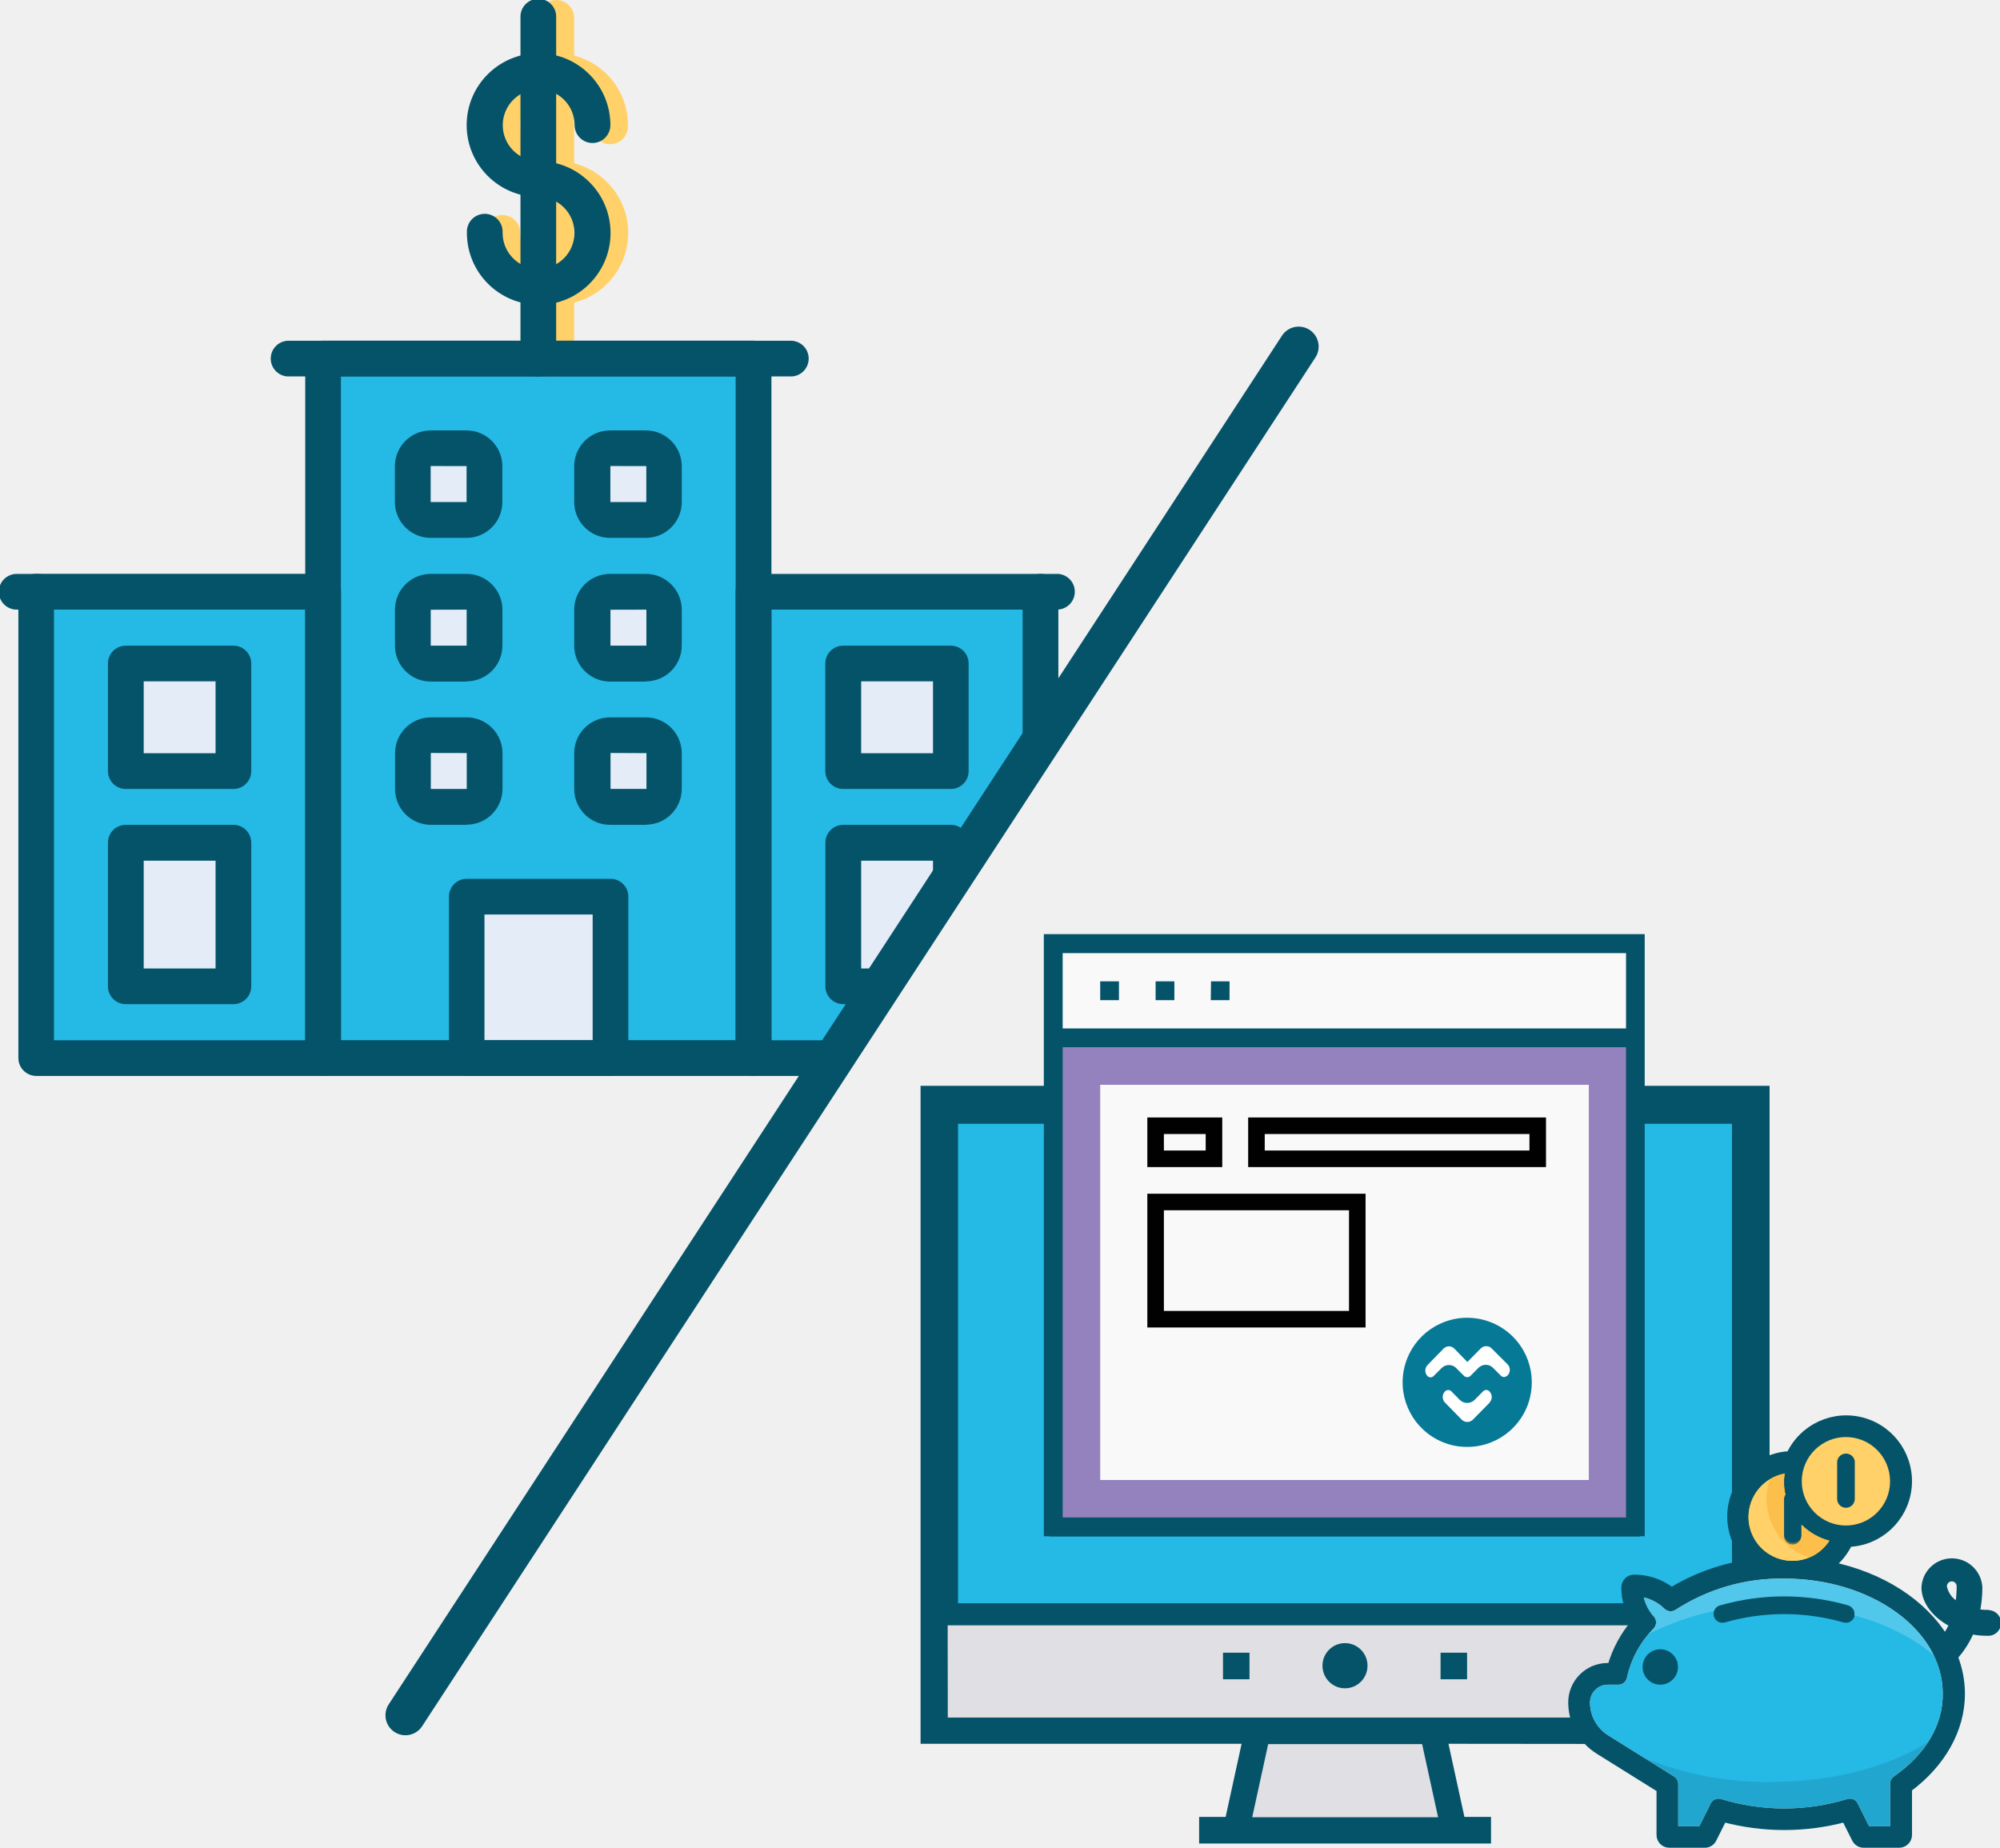
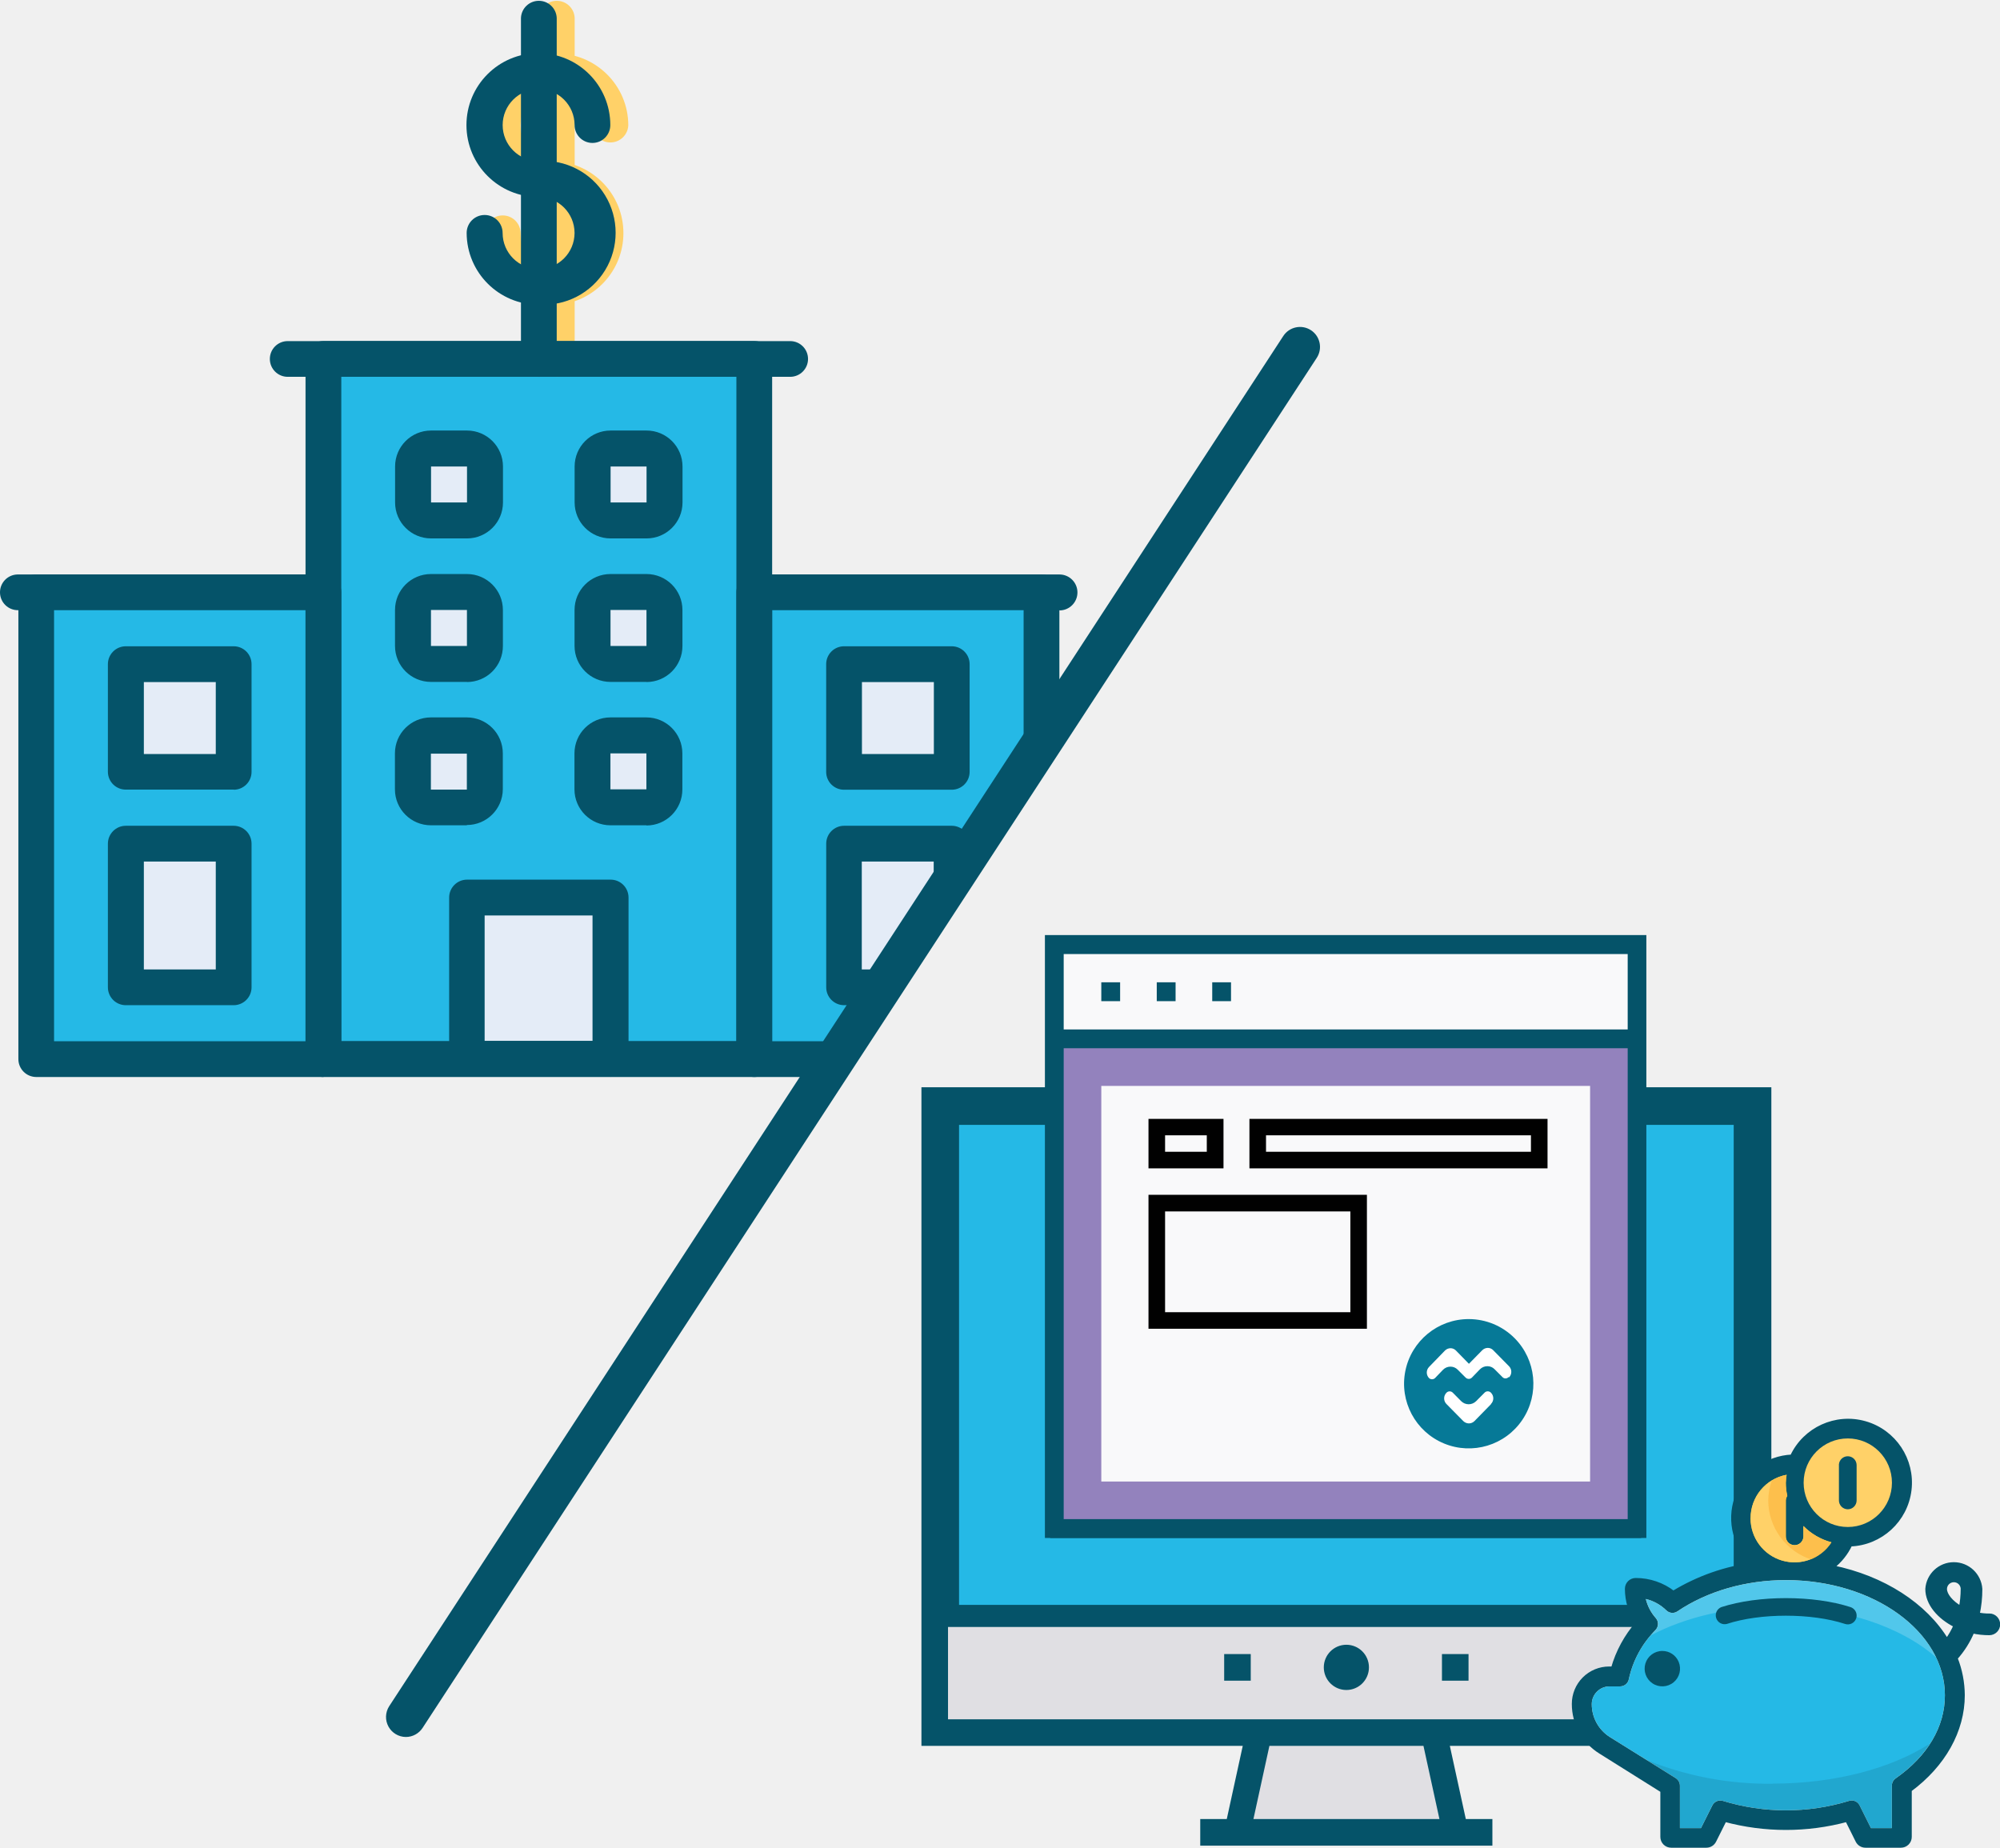
- <svg xmlns="http://www.w3.org/2000/svg" width="250.5" height="231.44" viewBox="0 0 250.5 231.44">
-   <path d="M4.52,132.52h36V74.12H4.52Z" style="fill:#25b9e6" />
-   <path d="M40.47,132.52H94.38V44.92H40.47ZM130.32,94l-25,38.55H94.38V74.11h35.94V94Z" style="fill:#25b9e6" />
-   <path d="M58.44,65.13h-4.5a2.25,2.25,0,0,1-2.25-2.25V58.39a2.24,2.24,0,0,1,2.25-2.24h4.49a2.24,2.24,0,0,1,2.25,2.24v4.49a2.25,2.25,0,0,1-2.25,2.25m22.47,0H76.41a2.25,2.25,0,0,1-2.25-2.25V58.39a2.24,2.24,0,0,1,2.25-2.24H80.9a2.24,2.24,0,0,1,2.25,2.24v4.49a2.25,2.25,0,0,1-2.25,2.25m-22.46,18h-4.5a2.24,2.24,0,0,1-2.24-2.25V76.36a2.24,2.24,0,0,1,2.24-2.24h4.5a2.24,2.24,0,0,1,2.24,2.24v4.49a2.24,2.24,0,0,1-2.24,2.25m22.46,0H76.41a2.25,2.25,0,0,1-2.25-2.25V76.36a2.24,2.24,0,0,1,2.25-2.24H80.9a2.24,2.24,0,0,1,2.25,2.24v4.49A2.25,2.25,0,0,1,80.9,83.1m-22.46,18h-4.5a2.24,2.24,0,0,1-2.25-2.24h0v-4.5a2.24,2.24,0,0,1,2.25-2.24h4.49a2.24,2.24,0,0,1,2.25,2.24v4.49a2.25,2.25,0,0,1-2.25,2.25h0m22.47,0H76.41a2.24,2.24,0,0,1-2.25-2.24h0v-4.5a2.24,2.24,0,0,1,2.25-2.24H80.9a2.24,2.24,0,0,1,2.25,2.24v4.49a2.25,2.25,0,0,1-2.25,2.25h0M58.44,132.52h18V112.3h-18Zm-42.68-9H29.23v-18H15.76Zm0-27H29.23V83.1H15.76Zm103.33,14.68-8,12.28h-5.51v-18h13.48ZM105.61,96.58h13.48V83.1H105.61Z" style="fill:#e4ecf7" />
-   <path d="M69.67,38.17a9,9,0,0,1-9-9,2.24,2.24,0,0,1,4.48,0,4.5,4.5,0,1,0,4.5-4.5h0a9,9,0,1,1,9-9h0a2.24,2.24,0,1,1-4.47,0,4.5,4.5,0,1,0-4.5,4.51h0a9,9,0,1,1,0,18Z" style="fill:#ffd168" />
-   <path d="M69.67,47.15a2.23,2.23,0,0,1-2.24-2.23h0V2.24a2.24,2.24,0,1,1,4.48,0V44.91a2.24,2.24,0,0,1-2.24,2.24Z" style="fill:#ffd168" />
-   <path d="M94.38,134.76H40.47a2.24,2.24,0,0,1-2.24-2.24h0V44.91a2.24,2.24,0,0,1,2.24-2.24H94.38a2.24,2.24,0,0,1,2.24,2.24v87.61a2.24,2.24,0,0,1-2.24,2.24ZM42.7,130.28H92.14V47.15H42.7Z" style="fill:#055369" />
-   <path d="M103.83,134.76H94.38a2.24,2.24,0,0,1-2.24-2.24V74.11a2.23,2.23,0,0,1,2.24-2.23h35.94a2.24,2.24,0,0,1,2.24,2.23V90.53l-4.48,6.89V76.35H96.62v53.94h10.12l-2.91,4.47Zm-63.36,0H4.53a2.25,2.25,0,0,1-2.23-2.24V74.11a2.24,2.24,0,0,1,2.24-2.24H40.47a2.24,2.24,0,0,1,2.24,2.24v58.41a2.24,2.24,0,0,1-2.24,2.24ZM6.76,130.29H38.23V76.35H6.76v53.94Z" style="fill:#055369" />
-   <path d="M4.53,76.35H2.28a2.24,2.24,0,1,1-.09-4.47H4.53a2.24,2.24,0,1,1,0,4.47Zm128,0h-2.25a2.24,2.24,0,0,1-.09-4.47h2.34a2.24,2.24,0,0,1,0,4.47Zm-33.7-29.2H36a2.24,2.24,0,0,1,0-4.47h62.9a2.24,2.24,0,1,1,0,4.47ZM58.44,67.37h-4.5a4.49,4.49,0,0,1-4.48-4.48v-4.5a4.49,4.49,0,0,1,4.48-4.48h4.49a4.49,4.49,0,0,1,4.49,4.48v4.49A4.49,4.49,0,0,1,58.44,67.37Zm-4.5-9v4.51h4.5v-4.5Zm27,9H76.41a4.49,4.49,0,0,1-4.49-4.48v-4.5a4.49,4.49,0,0,1,4.49-4.48H80.9a4.49,4.49,0,0,1,4.49,4.48v4.49A4.49,4.49,0,0,1,80.9,67.37Zm-4.49-9v4.51h4.5v-4.5Zm-18,27h-4.5a4.49,4.49,0,0,1-4.48-4.49V76.36a4.49,4.49,0,0,1,4.48-4.48h4.49a4.49,4.49,0,0,1,4.49,4.48v4.49A4.49,4.49,0,0,1,58.44,85.34Zm-4.5-9v4.5h4.5V76.36Zm27,9H76.41a4.5,4.5,0,0,1-4.49-4.49V76.36a4.49,4.49,0,0,1,4.49-4.48H80.9a4.49,4.49,0,0,1,4.49,4.48v4.49A4.49,4.49,0,0,1,80.9,85.34Zm-4.49-9v4.5h4.5V76.36Zm-18,26.94h-4.5a4.49,4.49,0,0,1-4.48-4.48V94.33a4.49,4.49,0,0,1,4.48-4.48h4.49a4.49,4.49,0,0,1,4.49,4.48v4.5a4.49,4.49,0,0,1-4.48,4.46Zm-4.5-9v4.51h4.5v-4.5Zm27,9H76.41a4.49,4.49,0,0,1-4.49-4.48V94.33a4.49,4.49,0,0,1,4.49-4.48H80.9a4.49,4.49,0,0,1,4.49,4.48v4.49A4.49,4.49,0,0,1,80.9,103.29Zm-4.49-9v4.5h4.5V94.33Zm0,40.45h-18a2.24,2.24,0,0,1-2.24-2.24h0V112.3a2.23,2.23,0,0,1,2.24-2.23h18a2.23,2.23,0,0,1,2.23,2.23v20.22a2.23,2.23,0,0,1-2.23,2.24Zm-15.74-4.47h13.5V114.54H60.68v15.75Zm6.75-92.12a9,9,0,0,1-9-9,2.24,2.24,0,1,1,4.47,0h0a4.5,4.5,0,1,0,4.5-4.5h0a9,9,0,1,1,9-9,2.24,2.24,0,1,1-4.48,0,4.5,4.5,0,1,0-4.5,4.51h0a9,9,0,1,1,0,18Z" style="fill:#055369" />
-   <path d="M67.42,47.15a2.23,2.23,0,0,1-2.23-2.24V2.24a2.24,2.24,0,1,1,4.47,0h0V44.91a2.24,2.24,0,0,1-2.24,2.24ZM29.23,125.77H15.76a2.23,2.23,0,0,1-2.24-2.23h0v-18a2.23,2.23,0,0,1,2.24-2.23H29.23a2.23,2.23,0,0,1,2.24,2.23v18a2.23,2.23,0,0,1-2.24,2.23ZM18,121.3h9V107.8H18ZM29.23,98.82H15.76a2.24,2.24,0,0,1-2.24-2.24h0V83.1a2.23,2.23,0,0,1,2.24-2.23H29.23a2.23,2.23,0,0,1,2.24,2.23V96.58a2.24,2.24,0,0,1-2.24,2.24ZM18,94.34h9v-9H18Zm91.68,31.43h-4.06a2.23,2.23,0,0,1-2.24-2.23v-18a2.23,2.23,0,0,1,2.24-2.23h13.48a2.23,2.23,0,0,1,2.23,2.23v2.27l-4.47,6.88V107.8h-9v13.5h4.72l-2.9,4.47Zm9.42-26.95H105.61a2.24,2.24,0,0,1-2.24-2.24h0V83.1a2.23,2.23,0,0,1,2.24-2.23h13.48a2.23,2.23,0,0,1,2.23,2.23V96.58a2.23,2.23,0,0,1-2.23,2.24Zm-11.24-4.48h9v-9h-9Z" style="fill:#055369" />
-   <path d="M162.66,43.41,50.78,214.84" style="fill:none;stroke:#055369;stroke-linecap:round;stroke-width:5px" />
-   <path d="M182.09,229.27H154.84l2.66-12.48h21.93ZM117,137.7H220v79.09H117Z" style="fill:#e0dfe3" />
-   <path d="M118.61,139.37h99.7v62.82h-99.7Z" style="fill:#25b9e6;stroke:#055369;stroke-width:2.765px" />
-   <ellipse cx="168.46" cy="208.63" rx="2.82" ry="2.83" style="fill:#055369" />
-   <path d="M133.07,140.37h70.62v49.71H133.07Z" style="fill:#fff" />
-   <path d="M221.64,218.45V136H115.3v82.41h40.21l-2,9.16h-3.32v3.33h36.56v-3.33h-3.33l-2-9.16Zm-64.8,9.16,2-9.16h19.28l2,9.16Zm-38.22-88.24h12.79v53.07h74V139.37h13v75.75h-99.7Z" style="fill:#055369" />
-   <path d="M153.18,207h3.32v3.33h-3.32Zm27.25,0h3.32v3.33h-3.32Z" style="fill:#055369" />
-   <path d="M144.54,150H177.1v3.33H144.54Zm37.71,0h10.14v3.33H182.25Zm-25.09,11.83h35.23v3.33H157.16Zm-12.62,0h7.31v3.33h-7.31Z" style="fill:#193651" />
-   <path d="M131.92,130h72.92v61.28H131.92Z" style="fill:#9382bd" />
-   <path d="M137.8,135.87H199v49.5H137.8Zm-5.88-17.67h72.92V130H131.92Z" style="fill:#f9f9fa" />
-   <path d="M130.74,117v75.42H206V117Zm72.93,73.06H133.1V131.16h70.56v58.92ZM133.1,128.81v-9.43h70.56v9.43Z" style="fill:#055369" />
-   <path d="M137.8,122.91h2.35v2.36H137.8Zm6.94,0h2.35v2.36h-2.35Zm6.94,0H154v2.36h-2.35Z" style="fill:#055369" />
-   <path d="M144.74,150.55H170v14.68H144.74ZM157.37,141H192.6v4.14H157.37Zm-12.63,0h7.31v4.14h-7.31Z" style="fill:none;stroke:#010101;stroke-width:2.074px" />
-   <path d="M248.89,202.14a7.81,7.81,0,0,1-1.44-.14,14.81,14.81,0,0,0,.34-3.18,3.32,3.32,0,0,0-6.63,0c0,1.82,1.45,3.54,3.53,4.56a9.29,9.29,0,0,1-1.1,1.91c-2.7-4.48-7.94-7.89-14.35-9.2a7.81,7.81,0,0,0,2.29-2.84,7.74,7.74,0,1,0-7.31-11,7.7,7.7,0,0,0-4.72,13.52,25.88,25.88,0,0,0-10.13,3.56,7.62,7.62,0,0,0-4.7-1.61,1.11,1.11,0,0,0-1.1,1.11,7.67,7.67,0,0,0,1.32,4.3,14.68,14.68,0,0,0-3.07,5.66h-.47a4.44,4.44,0,0,0-4.43,4.44,7.06,7.06,0,0,0,3.34,6l7.72,4.82v5.78a1.1,1.1,0,0,0,1.1,1.1h4.43a1.08,1.08,0,0,0,1-.61l1.31-2.62a29.44,29.44,0,0,0,15.31,0l1.31,2.62a1.1,1.1,0,0,0,1,.61h4.43a1.11,1.11,0,0,0,1.11-1.1V224c4.22-3.12,6.63-7.41,6.63-11.86a12.72,12.72,0,0,0-.9-4.64,11.52,11.52,0,0,0,2.11-3.34,9.31,9.31,0,0,0,2.1.22,1.11,1.11,0,1,0,0-2.21Zm-3.53-.91a3.41,3.41,0,0,1-2-2.41,1.11,1.11,0,1,1,2.21-.09v.09a13,13,0,0,1-.23,2.41Z" style="fill:#055369;stroke:#055369" />
-   <ellipse cx="231.2" cy="185.53" rx="5.53" ry="5.54" style="fill:#ffd168" />
-   <path d="M219,190a5.55,5.55,0,0,1,4.52-5.43,8.26,8.26,0,0,0-.09,1,7.56,7.56,0,0,0,.18,1.64,1,1,0,0,0-.18.57v4.43a1.11,1.11,0,1,0,2.21.11v-1.34a7.77,7.77,0,0,0,3.48,2A5.5,5.5,0,0,1,219,190Z" style="fill:#ffcb2a" />
-   <path d="M219,190a5.55,5.55,0,0,1,4.52-5.43,8.26,8.26,0,0,0-.09,1,7.56,7.56,0,0,0,.18,1.64,1,1,0,0,0-.18.57v4.43a1.11,1.11,0,1,0,2.21.11v-1.34a7.77,7.77,0,0,0,3.48,2A5.5,5.5,0,0,1,219,190Z" style="fill:#ffd168" />
-   <path d="M225.68,190.94v1.23a1.11,1.11,0,0,1-2.21.09.14.14,0,0,1,0-.09v-4.43a1,1,0,0,1,.18-.57,7.56,7.56,0,0,1-.18-1.64,8.26,8.26,0,0,1,.09-1,5.43,5.43,0,0,0-1.86.73,7.45,7.45,0,0,0-.45,2.48,7.84,7.84,0,0,0,5.35,7.36,5.54,5.54,0,0,0,2.56-2.13,7.77,7.77,0,0,1-3.48-2Z" style="fill:#faa220;opacity:0.39;isolation:isolate" />
-   <path d="M231.2,188.85a1.11,1.11,0,0,0,1.11-1.11v-4.43a1.11,1.11,0,1,0-2.21-.09v4.52A1.11,1.11,0,0,0,231.2,188.85Z" style="fill:#055369" />
-   <path d="M237.22,222.49a1.12,1.12,0,0,0-.48.91v5.33H234.1l-1.42-2.84a1.09,1.09,0,0,0-1.32-.56,27,27,0,0,1-15.78,0,1.09,1.09,0,0,0-1.32.56l-1.42,2.84H210.2v-5.28a1.1,1.1,0,0,0-.52-.94l-8.24-5.15a4.85,4.85,0,0,1-2.29-4.14,2.22,2.22,0,0,1,2.21-2.21h1.34a1.09,1.09,0,0,0,1.08-.89,12.51,12.51,0,0,1,3.35-6.16,1.11,1.11,0,0,0,0-1.5,5.47,5.47,0,0,1-1.25-2.38,5.45,5.45,0,0,1,2.59,1.43,1.12,1.12,0,0,0,1.39.12,24.31,24.31,0,0,1,13.57-3.91c11,0,19.9,6.45,19.9,14.4C243.37,216.05,241.18,219.73,237.22,222.49Z" style="fill:#fdd2b1" />
-   <path d="M237.22,222.49a1.12,1.12,0,0,0-.48.91v5.33H234.1l-1.42-2.84a1.09,1.09,0,0,0-1.32-.56,27,27,0,0,1-15.78,0,1.09,1.09,0,0,0-1.32.56l-1.42,2.84H210.2v-5.28a1.1,1.1,0,0,0-.52-.94l-8.24-5.15a4.85,4.85,0,0,1-2.29-4.14,2.22,2.22,0,0,1,2.21-2.21h1.34a1.09,1.09,0,0,0,1.08-.89,12.51,12.51,0,0,1,3.35-6.16,1.11,1.11,0,0,0,0-1.5,5.47,5.47,0,0,1-1.25-2.38,5.45,5.45,0,0,1,2.59,1.43,1.12,1.12,0,0,0,1.39.12,24.31,24.31,0,0,1,13.57-3.91c11,0,19.9,6.45,19.9,14.4C243.37,216.05,241.18,219.73,237.22,222.49Z" style="fill:#25b9e6" />
-   <path d="M208,206.57a2.22,2.22,0,1,0,2,1.37A2.22,2.22,0,0,0,208,206.57Z" style="fill:#055369" />
-   <path d="M207.13,203.94c-.2.22-.38.46-.58.69a34.29,34.29,0,0,1,15.81-3.6c8.23,0,15.49,2.51,19.89,6.36-2.7-5.62-10.1-9.69-18.78-9.69a24.31,24.31,0,0,0-13.57,3.91,1.09,1.09,0,0,1-1.39-.12,5.53,5.53,0,0,0-2.59-1.43,5.47,5.47,0,0,0,1.25,2.38A1.12,1.12,0,0,1,207.13,203.94Z" style="fill:#fff;opacity:0.2;isolation:isolate" />
-   <path d="M221.81,223.19a40.8,40.8,0,0,1-15.86-3l3.73,2.32a1.13,1.13,0,0,1,.52.95v5.28h2.63l1.42-2.84a1.11,1.11,0,0,1,1.32-.57,26.89,26.89,0,0,0,15.79,0,1.11,1.11,0,0,1,1.32.57l1.42,2.84h2.64V223.4a1.11,1.11,0,0,1,.47-.91,16,16,0,0,0,4.28-4.31c-4.77,3.06-11.81,5-19.68,5Z" style="fill:#010101;opacity:0.1;isolation:isolate" />
-   <path d="M231.55,201.09a29.24,29.24,0,0,0-16.17,0,1.11,1.11,0,0,0,.69,2.11,26.94,26.94,0,0,1,14.79,0,1.12,1.12,0,0,0,1.4-.71c0-.05,0-.11,0-.17a1.1,1.1,0,0,0-.75-1.23Z" style="fill:#055369" />
-   <path d="M184,166.21a7.14,7.14,0,1,0,5,2.09A7.14,7.14,0,0,0,184,166.21Z" style="fill:#fff;fill-rule:evenodd" />
-   <path d="M183.77,165.05a8.09,8.09,0,1,0,5.72,2.37A8.1,8.1,0,0,0,183.77,165.05Zm2.8,10.64-2.08,2.11a1,1,0,0,1-.71.3,1,1,0,0,1-.71-.3L181,175.69a1,1,0,0,1,0-1.43h0a.55.55,0,0,1,.78,0h0l1.05,1.07a1.32,1.32,0,0,0,1.87,0l0,0,1.06-1.07a.54.54,0,0,1,.78,0h0a1,1,0,0,1,0,1.43h0Zm2.19-3.38a.55.55,0,0,1-.39.16.48.48,0,0,1-.37-.15l-1-1a1.26,1.26,0,0,0-.9-.38,1.31,1.31,0,0,0-.93.39l-1,1a.52.52,0,0,1-.5.15.47.47,0,0,1-.29-.14l-1-1a1.25,1.25,0,0,0-.9-.37,1.31,1.31,0,0,0-.93.39l-1,1a.54.54,0,0,1-.75,0,1,1,0,0,1,0-1.39l2-2.05a.94.94,0,0,1,1.36,0l1.63,1.67,1.67-1.69a.94.94,0,0,1,.69-.29.91.91,0,0,1,.68.28l2,2a1,1,0,0,1,0,1.38Z" style="fill:#067997" />
+ <svg xmlns="http://www.w3.org/2000/svg" width="500.5" height="462.39" viewBox="0 0 500.5 462.39">
+   <path d="M9.05,265H80.94V148.24H9.05Z" style="fill:#25b9e6" />
+   <path d="M80.94,265H188.76V89.83H80.94Zm179.7-77.1L210.57,265H188.76V148.23h71.88v39.71Z" style="fill:#25b9e6" />
+   <path d="M116.87,130.26h-9a4.49,4.49,0,0,1-4.49-4.49v-9a4.49,4.49,0,0,1,4.49-4.49h9a4.49,4.49,0,0,1,4.49,4.49v9a4.49,4.49,0,0,1-4.49,4.49m44.94,0h-9a4.49,4.49,0,0,1-4.5-4.49v-9a4.49,4.49,0,0,1,4.5-4.49h9a4.49,4.49,0,0,1,4.49,4.49v9a4.49,4.49,0,0,1-4.49,4.49M116.87,166.2h-9a4.48,4.48,0,0,1-4.48-4.49v-9a4.5,4.5,0,0,1,4.49-4.5h9a4.51,4.51,0,0,1,4.5,4.5v9a4.5,4.5,0,0,1-4.5,4.49m44.94,0h-9a4.49,4.49,0,0,1-4.5-4.49v-9a4.5,4.5,0,0,1,4.5-4.5h9a4.5,4.5,0,0,1,4.49,4.5v9a4.49,4.49,0,0,1-4.49,4.49m-44.94,36h-9a4.49,4.49,0,0,1-4.49-4.49h0v-9a4.49,4.49,0,0,1,4.49-4.49h9a4.49,4.49,0,0,1,4.49,4.49v9a4.49,4.49,0,0,1-4.49,4.5h0m44.94,0h-9a4.49,4.49,0,0,1-4.5-4.49h0v-9a4.49,4.49,0,0,1,4.5-4.49h9a4.49,4.49,0,0,1,4.49,4.49v9a4.49,4.49,0,0,1-4.49,4.5h0M116.88,265h35.94V224.61H116.88Zm-85.36-18h27V211.13H31.52Zm0-53.91h27v-27H31.52Zm206.66,29.37-15.94,24.54h-11V211.13h27Zm-27-29.37h27v-27h-27Z" style="fill:#e4ecf7" />
+   <path d="M139.34,76.33a18,18,0,0,1-18-17.95,4.47,4.47,0,0,1,8.94,0,9,9,0,1,0,9-9h0a18,18,0,1,1,17.95-18h0a4.48,4.48,0,0,1-8.95,0,9,9,0,1,0-9,9h0a18,18,0,0,1,0,35.91Z" style="fill:#ffd168" />
+   <path d="M139.34,94.3a4.48,4.48,0,0,1-4.48-4.47h0V4.47a4.48,4.48,0,0,1,8.95,0V89.83a4.48,4.48,0,0,1-4.47,4.48Z" style="fill:#ffd168" />
+   <path d="M188.76,269.52H80.94a4.48,4.48,0,0,1-4.48-4.47h0V89.82a4.49,4.49,0,0,1,4.48-4.48H188.76a4.48,4.48,0,0,1,4.47,4.48V265.05a4.47,4.47,0,0,1-4.47,4.47Zm-103.35-9h98.87V94.3H85.41Z" style="fill:#055369" />
+   <path d="M207.66,269.52h-18.9a4.49,4.49,0,0,1-4.48-4.48V148.23a4.48,4.48,0,0,1,4.48-4.48h71.88a4.47,4.47,0,0,1,4.47,4.48v32.83l-8.95,13.77V152.7H193.23V260.57h20.24l-5.81,8.95Zm-126.72,0H9.06A4.48,4.48,0,0,1,4.6,265V148.22a4.48,4.48,0,0,1,4.47-4.48H80.94a4.48,4.48,0,0,1,4.47,4.48V265a4.48,4.48,0,0,1-4.47,4.48Zm-67.41-8.95H76.46V152.7H13.53V260.57Z" style="fill:#055369" />
+   <path d="M9.06,152.7H4.56a4.47,4.47,0,1,1-.18-8.94H9.06a4.48,4.48,0,0,1,0,9h0Zm256.07,0h-4.49a4.47,4.47,0,1,1-.18-8.94h4.67a4.48,4.48,0,1,1,0,9h0ZM197.74,94.3H72a4.47,4.47,0,1,1,0-8.94H197.74a4.47,4.47,0,1,1,0,8.94Zm-80.87,40.44h-9a9,9,0,0,1-9-9v-9a9,9,0,0,1,9-9h9a9,9,0,0,1,9,9v9A9,9,0,0,1,116.87,134.74Zm-9-18v9h9v-9Zm53.93,18h-9a9,9,0,0,1-9-9v-9a9,9,0,0,1,9-9h9a9,9,0,0,1,9,9v9A9,9,0,0,1,161.81,134.74Zm-9-18v9h9v-9Zm-35.95,53.91h-9a9,9,0,0,1-9-9v-9a9,9,0,0,1,9-9h9a9,9,0,0,1,9,9v9A9,9,0,0,1,116.87,170.68Zm-9-18v9h9v-9l-9,0Zm53.93,18h-9a9,9,0,0,1-9-9v-9a9,9,0,0,1,9-9h9a9,9,0,0,1,9,9v9A9,9,0,0,1,161.81,170.68Zm-9-18v9h9v-9l-9,0Zm-35.95,53.88h-9a9,9,0,0,1-9-9v-9a9,9,0,0,1,9-9h9a9,9,0,0,1,9,9v9a9,9,0,0,1-9,8.93Zm-9-17.93v9h9v-9Zm53.93,17.93h-9a9,9,0,0,1-9-9v-9a9,9,0,0,1,9-9h9a9,9,0,0,1,9,9v9A9,9,0,0,1,161.81,206.58Zm-9-18v9h9v-9Zm0,80.91H116.87a4.47,4.47,0,0,1-4.47-4.47h0V224.61a4.48,4.48,0,0,1,4.47-4.48h35.95a4.48,4.48,0,0,1,4.47,4.48V265a4.48,4.48,0,0,1-4.47,4.48Zm-31.48-8.95h27V229.09h-27v31.48h0Zm13.5-184.24a18,18,0,0,1-18-17.95,4.48,4.48,0,0,1,9,0h0a9,9,0,1,0,9-9h0a18,18,0,1,1,17.95-18,4.47,4.47,0,0,1-8.94,0,9,9,0,1,0-9,9h0a18,18,0,1,1,0,35.91Z" style="fill:#055369" />
+   <path d="M134.84,94.3a4.47,4.47,0,0,1-4.47-4.47V4.47a4.48,4.48,0,0,1,8.95,0h0V89.83a4.49,4.49,0,0,1-4.48,4.48ZM58.47,251.55H31.52A4.48,4.48,0,0,1,27,247.07h0V211.13a4.49,4.49,0,0,1,4.48-4.48h27a4.48,4.48,0,0,1,4.47,4.48v35.94a4.48,4.48,0,0,1-4.47,4.48ZM36,242.6H54v-27H36Zm22.48-45H31.52A4.47,4.47,0,0,1,27,193.16h0V166.21a4.48,4.48,0,0,1,4.48-4.48h27a4.47,4.47,0,0,1,4.47,4.48v26.95a4.47,4.47,0,0,1-4.47,4.47ZM36,188.69H54v-18H36Zm183.34,62.86h-8.11a4.48,4.48,0,0,1-4.47-4.48V211.13a4.48,4.48,0,0,1,4.47-4.48h26.95a4.49,4.49,0,0,1,4.48,4.48v4.52l-9,13.78V215.6h-18v27h9.46l-5.81,9Zm18.84-53.92H211.22a4.46,4.46,0,0,1-4.47-4.47h0V166.21a4.47,4.47,0,0,1,4.47-4.48h26.95a4.48,4.48,0,0,1,4.48,4.48v26.95a4.48,4.48,0,0,1-4.48,4.47Zm-22.48-8.94h18v-18h-18Z" style="fill:#055369" />
+   <path d="M101.56,434.68A5,5,0,0,1,97.38,427L321.14,84.09a5,5,0,1,1,8.38,5.46L105.75,432.41A5,5,0,0,1,101.56,434.68Z" style="fill:#055369" />
+   <path d="M364.18,458.55h-54.5l5.31-25h43.87ZM233.91,275.41H440V433.58h-206Z" style="fill:#e0dfe3" />
+   <path d="M237.23,278.74h199.4V404.38H237.23Z" style="fill:#25b9e6" />
+   <path d="M439.39,407.15H234.46V276H439.39ZM240,401.62H433.86V281.5H240Z" style="fill:#055369" />
+   <ellipse cx="336.93" cy="417.26" rx="5.65" ry="5.66" style="fill:#055369" />
+   <path d="M266.14,280.74H407.38v99.42H266.14Z" style="fill:#fff" />
+   <path d="M443.28,436.91V272.08H230.59V436.9H311l-4,18.32h-6.64v6.66h73.11v-6.66h-6.65l-4-18.32h80.42ZM313.67,455.22l4-18.32h38.55l4,18.32ZM237.24,278.74h25.58V384.88H410.71V278.74h25.92V430.25H237.24Z" style="fill:#055369" />
+   <path d="M306.35,413.93H313v6.66h-6.65Zm54.5,0h6.65v6.66h-6.65Z" style="fill:#055369" />
+   <path d="M289.07,300.05h65.14v6.66H289.07Zm75.44,0h20.27v6.66H364.51Zm-50.18,23.64h70.45v6.66H314.33Zm-25.26,0h14.62v6.66H289.07Z" style="fill:#193651" />
+   <path d="M263.84,260H409.68V382.52H263.84Z" style="fill:#9382bd" />
+   <path d="M275.6,271.75H397.92v99H275.6ZM263.84,236.4H409.68V260H263.84Z" style="fill:#f9f9fa" />
+   <path d="M261.49,234V384.88H412V234H261.49ZM407.33,380.16H266.19V262.32H407.33V380.16ZM266.19,257.62V238.75H407.33v18.87Z" style="fill:#055369" />
+   <path d="M275.6,245.82h4.71v4.72H275.6Zm13.88,0h4.71v4.72h-4.71Zm13.88,0h4.7v4.72h-4.7Z" style="fill:#055369" />
+   <path d="M342.07,332.52H287.41V299h54.66Zm-50.51-4.14h46.37V303.16H291.56Zm95.71-36h-74.6V280h74.6Zm-70.45-4.15h66.3v-4.12h-66.3Zm-10.64,4.15H287.41V280h18.77Zm-14.62-4.15H302v-4.12H291.56Z" style="fill:#010101" />
+   <path d="M497.79,404.29a14.65,14.65,0,0,1-2.88-.29,29.62,29.62,0,0,0,.67-6.36,6.65,6.65,0,0,0-13.27,0c0,3.64,2.91,7.07,7.06,9.13a19.1,19.1,0,0,1-2.18,3.8c-5.4-8.95-15.9-15.77-28.71-18.38a15.52,15.52,0,0,0,4.57-5.69,15.48,15.48,0,1,0-14.6-22,15.4,15.4,0,0,0-9.44,27,51.63,51.63,0,0,0-20.26,7.1,15.38,15.38,0,0,0-9.41-3.21,2.21,2.21,0,0,0-2.21,2.21,15.38,15.38,0,0,0,2.66,8.61,29.41,29.41,0,0,0-6.15,11.33h-.93a8.84,8.84,0,0,0-8.86,8.87,14.08,14.08,0,0,0,6.67,12L416,448.12v11.55a2.21,2.21,0,0,0,2.21,2.22H427a2.22,2.22,0,0,0,2-1.23l2.62-5.24a58.85,58.85,0,0,0,30.61,0l2.61,5.24a2.23,2.23,0,0,0,2,1.23h8.87a2.21,2.21,0,0,0,2.21-2.22V447.94c8.45-6.24,13.27-14.81,13.27-23.72a25.57,25.57,0,0,0-1.8-9.27,23.51,23.51,0,0,0,4.22-6.69,19.81,19.81,0,0,0,4.21.45,2.22,2.22,0,0,0,0-4.44Zm-7.06-1.84c-2.46-1.4-4-3.33-4-4.81a2.22,2.22,0,0,1,4.43-.18v.18a25.16,25.16,0,0,1-.47,4.82Z" style="fill:#055369;stroke:#055369" />
+   <ellipse cx="462.41" cy="371.05" rx="11.05" ry="11.08" style="fill:#ffd168" />
+   <path d="M438.09,379.92a11,11,0,0,1,9-10.85,14.6,14.6,0,0,0-.2,2,15.06,15.06,0,0,0,.37,3.28,2.15,2.15,0,0,0-.37,1.15v8.86a2.21,2.21,0,1,0,4.42.22.81.81,0,0,0,0-.22v-2.47a15.41,15.41,0,0,0,7,4.07,11,11,0,0,1-20.23-6Z" style="fill:#ffcb2a" />
+   <path d="M438.09,379.92a11,11,0,0,1,9-10.85,14.6,14.6,0,0,0-.2,2,15.06,15.06,0,0,0,.37,3.28,2.15,2.15,0,0,0-.37,1.15v8.86a2.21,2.21,0,1,0,4.42.22.81.81,0,0,0,0-.22v-2.47a15.41,15.41,0,0,0,7,4.07,11,11,0,0,1-20.23-6Z" style="fill:#ffd168" />
+   <path d="M451.36,381.87v2.47a2.22,2.22,0,1,1-4.43.18v-9a2.15,2.15,0,0,1,.37-1.15,15.06,15.06,0,0,1-.37-3.28,14.6,14.6,0,0,1,.2-2,11.22,11.22,0,0,0-3.74,1.44,15.35,15.35,0,0,0-.89,5,15.62,15.62,0,0,0,10.7,14.71,11,11,0,0,0,5.11-4.25,15.38,15.38,0,0,1-7-4.07Z" style="fill:#faa220;opacity:0.39;isolation:isolate" />
+   <path d="M462.41,377.7a2.22,2.22,0,0,0,2.21-2.22v-8.86a2.22,2.22,0,0,0-4.43-.18v9A2.23,2.23,0,0,0,462.41,377.7Z" style="fill:#055369" />
+   <path d="M474.44,445a2.22,2.22,0,0,0-1,1.82v10.66H468.2l-2.83-5.68a2.21,2.21,0,0,0-2.65-1.13,53.91,53.91,0,0,1-31.57,0,2.22,2.22,0,0,0-2.64,1.13l-2.84,5.68H420.4V446.89a2.25,2.25,0,0,0-1-1.88l-16.49-10.29a9.72,9.72,0,0,1-4.57-8.28,4.45,4.45,0,0,1,4.41-4.42h2.69a2.21,2.21,0,0,0,2.17-1.78,24.77,24.77,0,0,1,6.7-12.33,2.21,2.21,0,0,0,.06-3,11.19,11.19,0,0,1-2.49-4.76A11,11,0,0,1,417,403a2.18,2.18,0,0,0,2.78.24c7.41-5,17-7.81,27.13-7.81,21.95,0,39.8,12.9,39.8,28.8C486.73,432.1,482.36,439.47,474.44,445Z" style="fill:#fdd2b1" />
+   <path d="M474.44,445a2.22,2.22,0,0,0-1,1.82v10.66H468.2l-2.83-5.68a2.21,2.21,0,0,0-2.65-1.13,53.91,53.91,0,0,1-31.57,0,2.22,2.22,0,0,0-2.64,1.13l-2.84,5.68H420.4V446.89a2.25,2.25,0,0,0-1-1.88l-16.49-10.29a9.72,9.72,0,0,1-4.57-8.28,4.45,4.45,0,0,1,4.41-4.42h2.69a2.21,2.21,0,0,0,2.17-1.78,24.77,24.77,0,0,1,6.7-12.33,2.21,2.21,0,0,0,.06-3,11.19,11.19,0,0,1-2.49-4.76A11,11,0,0,1,417,403a2.18,2.18,0,0,0,2.78.24c7.41-5,17-7.81,27.13-7.81,21.95,0,39.8,12.9,39.8,28.8C486.73,432.1,482.36,439.47,474.44,445Z" style="fill:#25b9e6" />
+   <path d="M416,413.15a4.43,4.43,0,1,0,4.09,2.73A4.41,4.41,0,0,0,416,413.15Z" style="fill:#055369" />
+   <path d="M414.27,407.87c-.42.45-.78.93-1.17,1.39,8.51-4.48,19.52-7.21,31.62-7.21,16.45,0,31,5,39.78,12.72-5.41-11.23-20.19-19.37-37.57-19.37-10.08,0-19.72,2.78-27.13,7.82A2.2,2.2,0,0,1,417,403a11,11,0,0,0-5.18-2.85,11.08,11.08,0,0,0,2.49,4.76A2.21,2.21,0,0,1,414.27,407.87Z" style="fill:#fff;opacity:0.2;isolation:isolate" />
+   <path d="M443.61,446.38a81.59,81.59,0,0,1-31.71-6l7.46,4.65a2.21,2.21,0,0,1,1,1.88v10.56h5.27l2.83-5.68a2.21,2.21,0,0,1,2.64-1.12,54.11,54.11,0,0,0,31.58,0,2.21,2.21,0,0,1,2.64,1.12l2.84,5.69h5.27V446.8a2.23,2.23,0,0,1,.95-1.82,31.22,31.22,0,0,0,8.55-8.63c-9.53,6.13-23.61,10-39.36,10Z" style="fill:#010101;opacity:0.1;isolation:isolate" />
+   <path d="M463.1,402.18c-9.26-3-23.08-3-32.34,0a2.22,2.22,0,0,0,1.38,4.21c8.38-2.75,21.19-2.75,29.58,0a2.2,2.2,0,0,0,2.79-1.4,2.25,2.25,0,0,0,.09-.35,2.23,2.23,0,0,0-1.5-2.46Z" style="fill:#055369" />
+   <path d="M367.93,332.42A14.25,14.25,0,1,0,378,336.6,14.26,14.26,0,0,0,367.93,332.42Z" style="fill:#fff;fill-rule:evenodd" />
+   <path d="M367.55,330.1A16.18,16.18,0,1,0,379,334.85,16.2,16.2,0,0,0,367.55,330.1Zm5.59,21.28L369,355.61a2,2,0,0,1-1.41.6,2.06,2.06,0,0,1-1.42-.6L362,351.38a2,2,0,0,1,0-2.87h0a1.09,1.09,0,0,1,1.55,0l0,0,2.11,2.13a2.64,2.64,0,0,0,3.74,0l0,0,2.13-2.14a1.11,1.11,0,0,1,1.56,0l0,0a2,2,0,0,1,0,2.87v0Zm4.38-6.76a1.08,1.08,0,0,1-.77.33,1,1,0,0,1-.74-.31l-2-2a2.47,2.47,0,0,0-1.8-.75,2.6,2.6,0,0,0-1.86.78l-2,2.07a1.09,1.09,0,0,1-1,.31,1,1,0,0,1-.57-.3l-2-2a2.55,2.55,0,0,0-1.8-.75,2.6,2.6,0,0,0-1.86.78l-2,2.08a1.1,1.1,0,0,1-1.51,0,2,2,0,0,1,0-2.77l4-4.12a2,2,0,0,1,1.39-.58,1.88,1.88,0,0,1,1.32.55l3.28,3.35,3.33-3.39a2,2,0,0,1,1.39-.59,1.88,1.88,0,0,1,1.34.56l4,4.06a2,2,0,0,1,0,2.74Z" style="fill:#067997" />
</svg>
